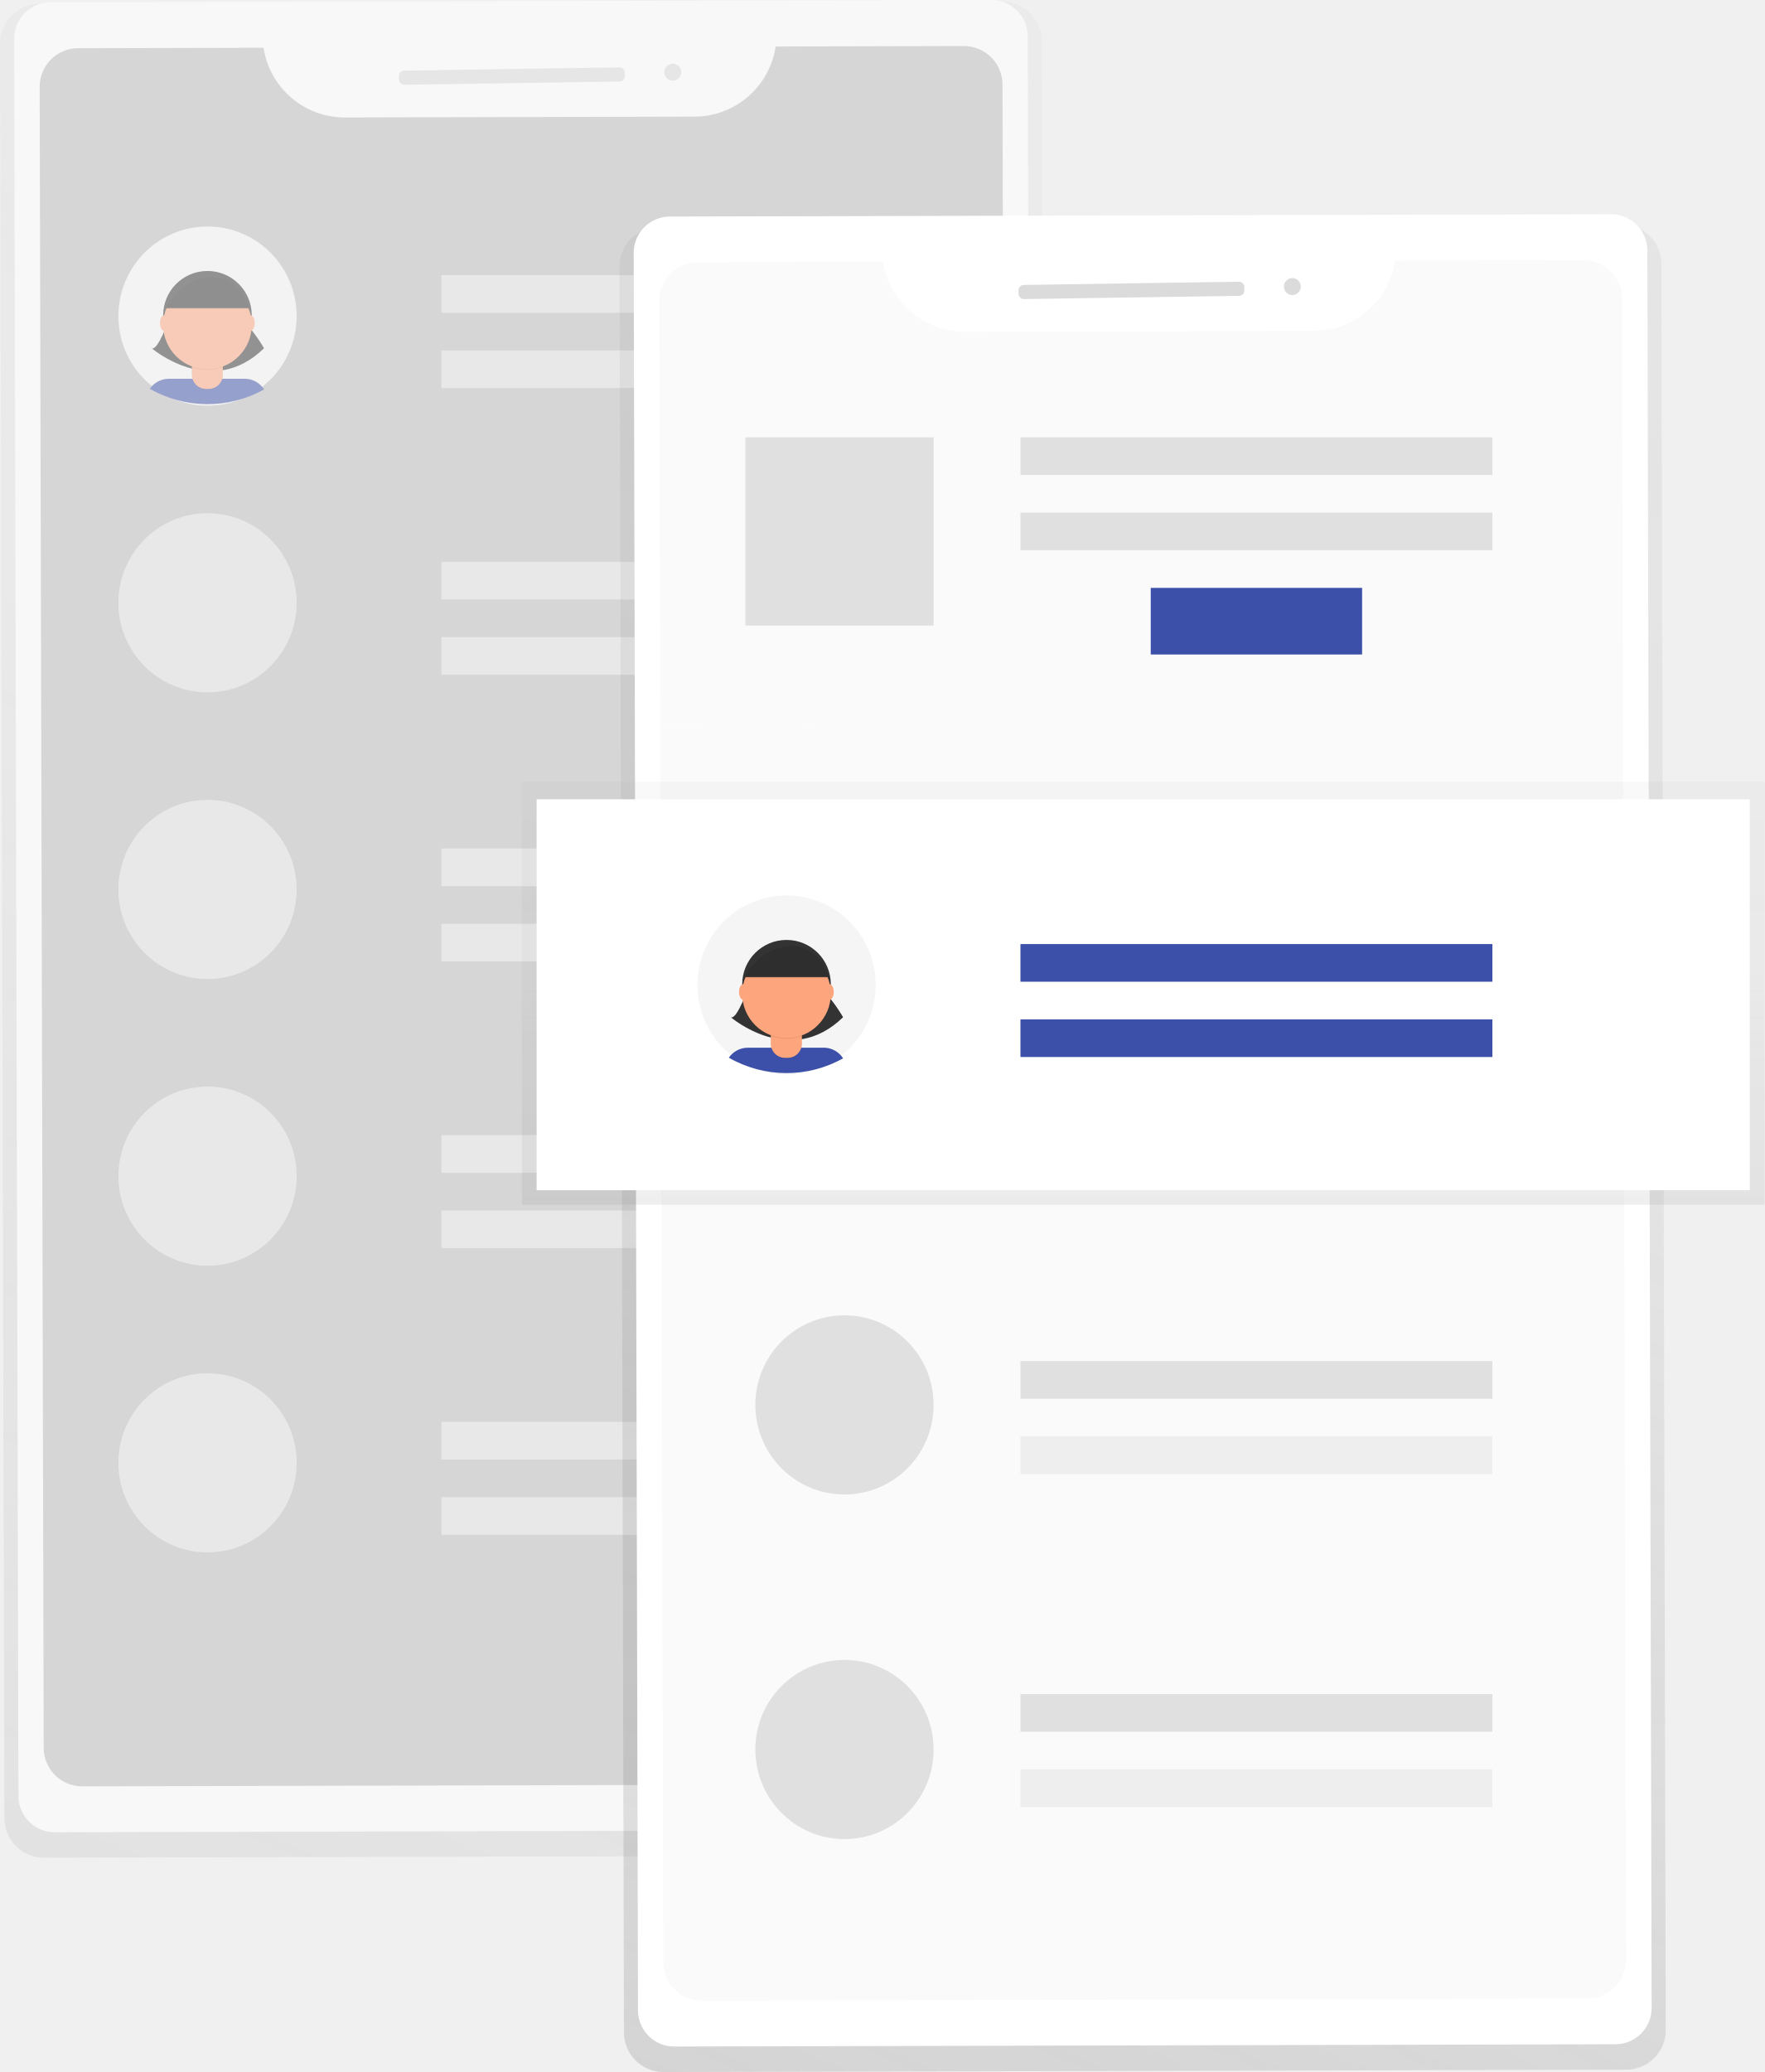
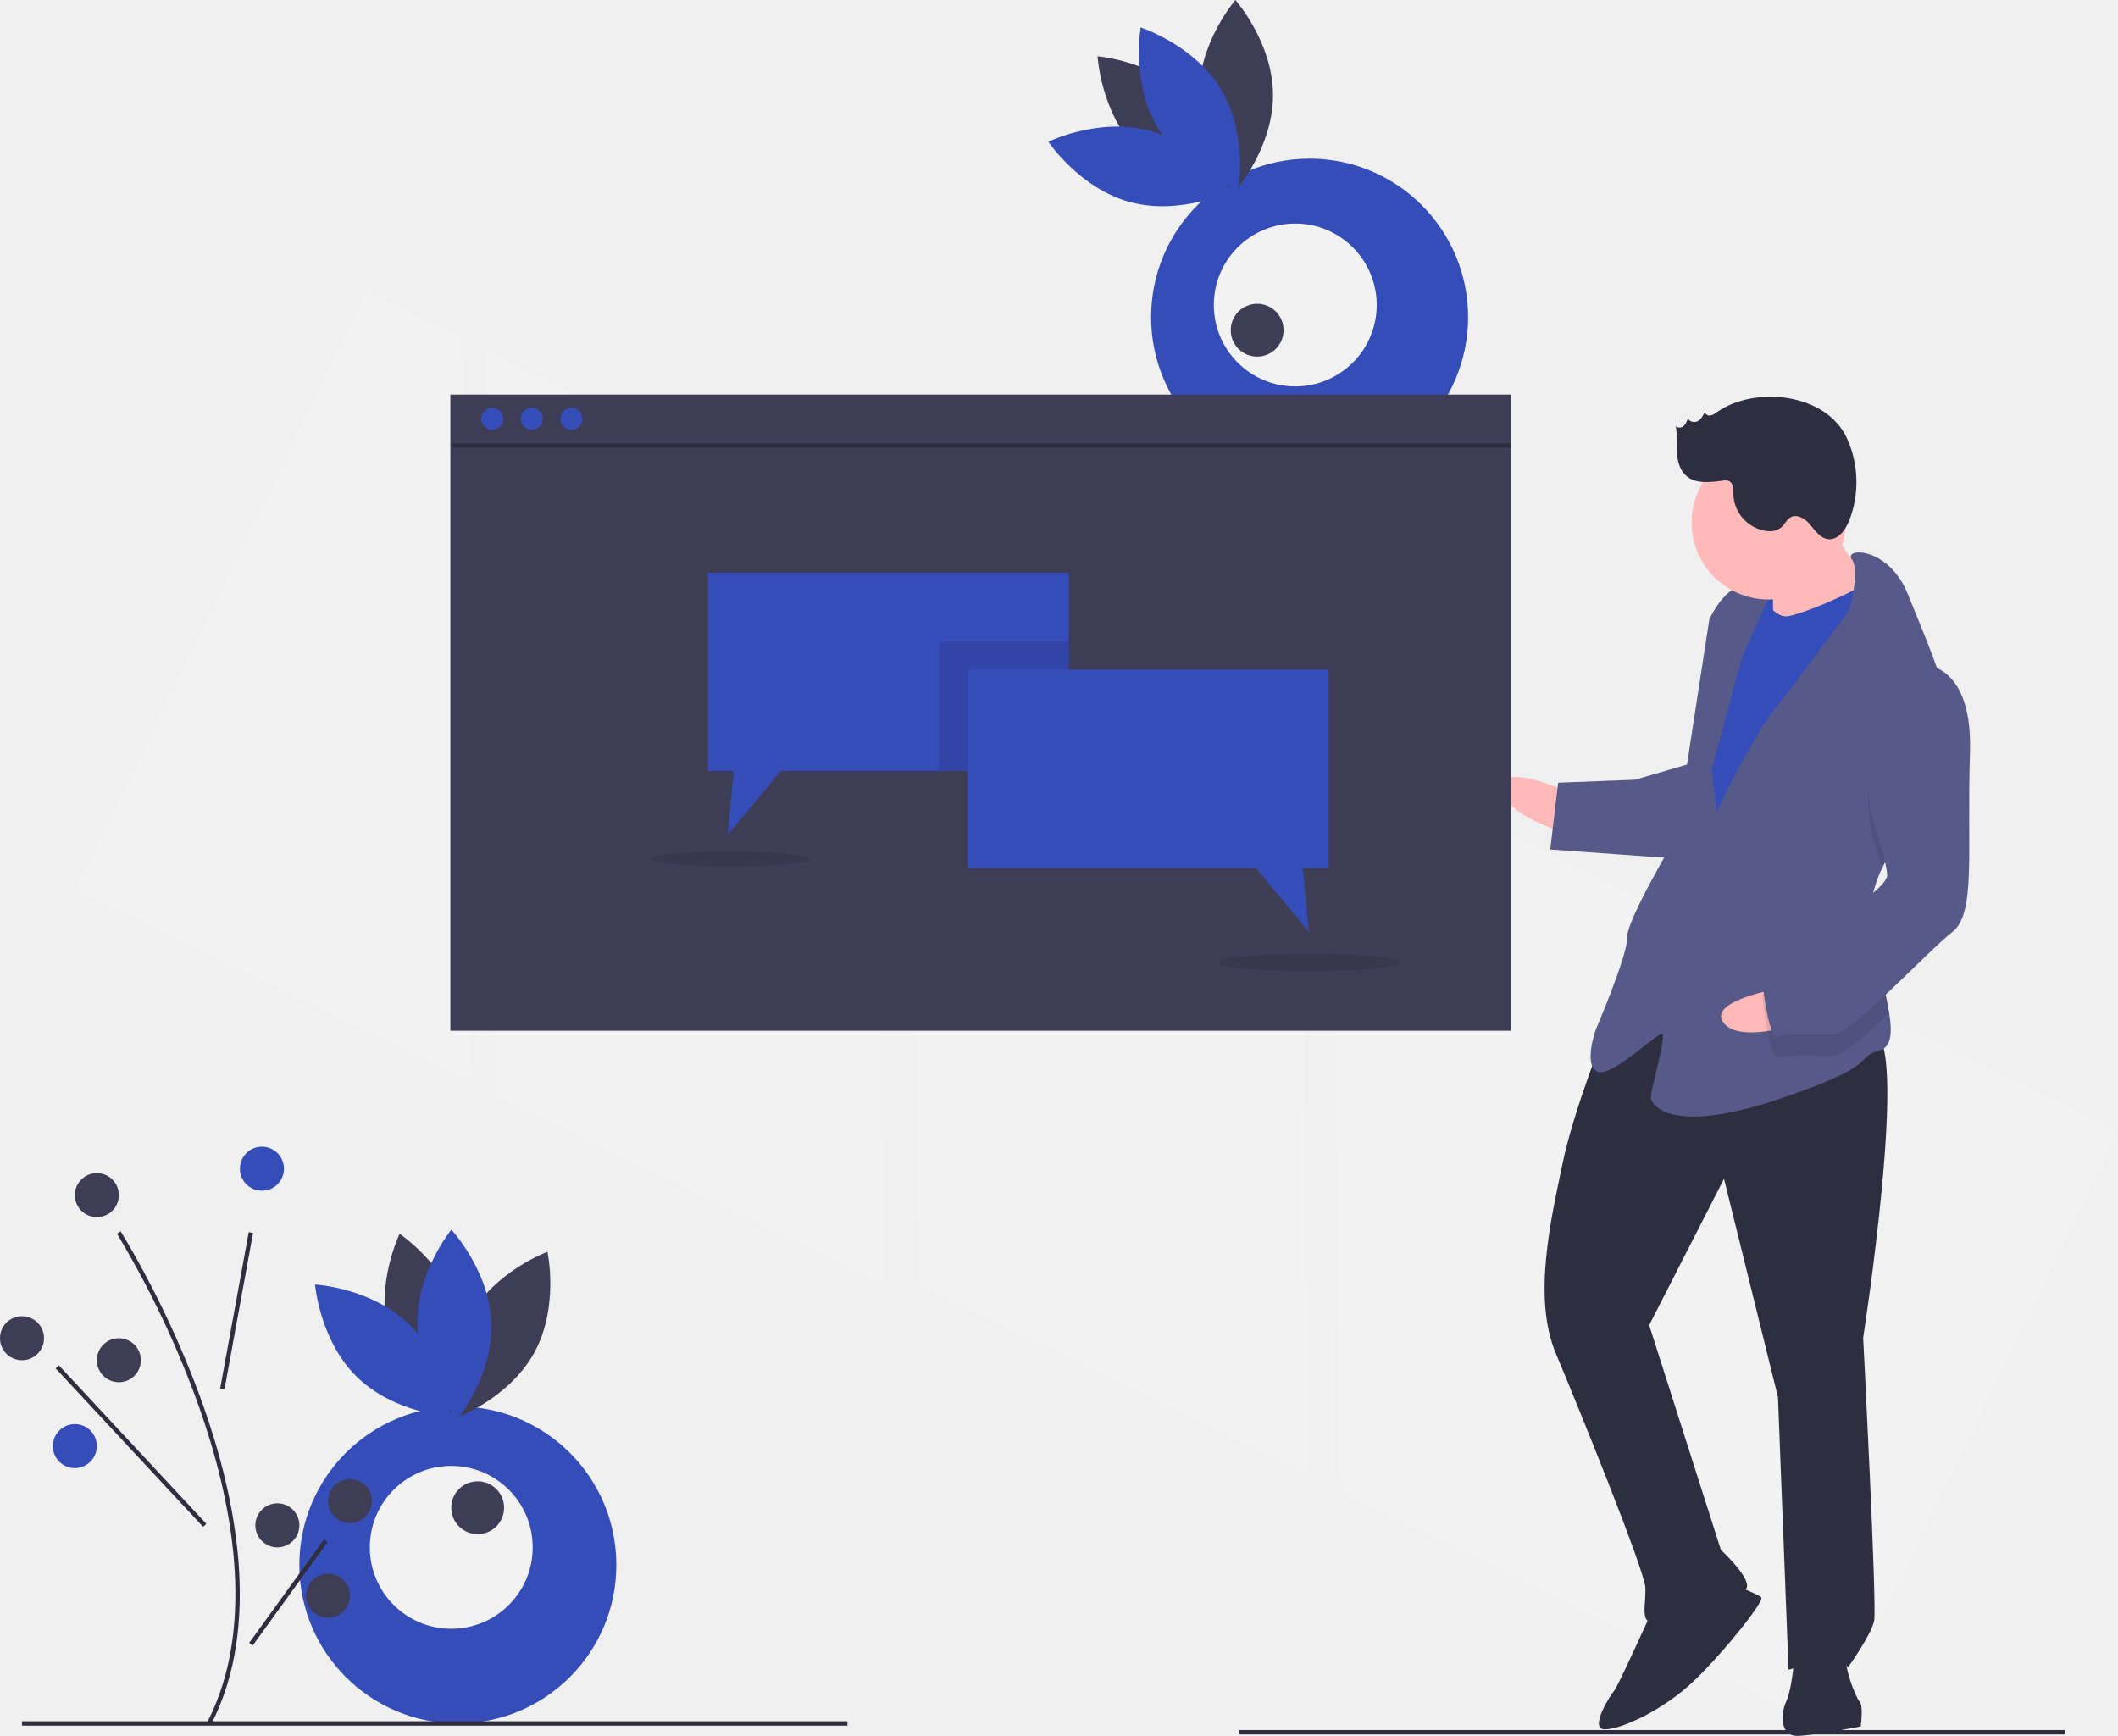
- <svg xmlns="http://www.w3.org/2000/svg" xmlns:xlink="http://www.w3.org/1999/xlink" id="174006fb-eaae-4ceb-a44a-e510ad2f60cc" data-name="Layer 1" width="664" height="779.55" viewBox="0 0 664 779.55">
-   <defs>
-     <linearGradient id="d9979445-c859-4563-868f-1ee7be59ec9d" x1="324.23" y1="775.01" x2="630.7" y2="51.33" gradientTransform="translate(-13.63 -2.04) rotate(-0.14)" gradientUnits="userSpaceOnUse">
-       <stop offset="0" stop-color="gray" stop-opacity="0.25" />
-       <stop offset="0.54" stop-color="gray" stop-opacity="0.12" />
-       <stop offset="1" stop-color="gray" stop-opacity="0.1" />
-     </linearGradient>
-     <linearGradient id="4c4610df-9cbb-435b-8695-e49ccdd3dd10" x1="557.77" y1="856.45" x2="863.06" y2="135.54" xlink:href="#d9979445-c859-4563-868f-1ee7be59ec9d" />
-     <linearGradient id="1e21244c-e8bd-41cb-ba71-2767c5207691" x1="430.18" y1="453.24" x2="430.18" y2="294.18" gradientTransform="matrix(1, 0, 0, 1, 0, 0)" xlink:href="#d9979445-c859-4563-868f-1ee7be59ec9d" />
-   </defs>
-   <g opacity="0.5">
-     <path d="M645.11,60.78l-362.25.88A14.89,14.89,0,0,0,268,76.57l1.65,667.73a14.89,14.89,0,0,0,14.93,14.85l362.25-.88a14.89,14.89,0,0,0,14.85-14.92L660,75.62A14.89,14.89,0,0,0,645.11,60.78Z" transform="translate(-268 -60.22)" fill="url(#d9979445-c859-4563-868f-1ee7be59ec9d)" />
-     <rect x="274.12" y="60.65" width="381.44" height="688.5" rx="13.64" ry="13.64" transform="translate(-268.98 -59.09) rotate(-0.14)" fill="#fff" />
-     <path d="M645.62,251h0l-.38-159a14.49,14.49,0,0,0-14.52-14.45l-70.85.17a30.92,30.92,0,0,1-30.41,26.38l-131.75.32a30.92,30.92,0,0,1-30.54-26.23l-69.79.17a14.49,14.49,0,0,0-14.45,14.52l.39,160.34,1.13,464.66A14.49,14.49,0,0,0,299,732.3l333.34-.81A14.49,14.49,0,0,0,646.75,717Z" transform="translate(-268 -60.22)" fill="#bbb" />
-     <rect x="418.12" y="86.18" width="85" height="5.31" rx="2" ry="2" transform="translate(-269.28 -53.29) rotate(-0.86)" fill="#dbdbdb" />
-     <circle cx="521.17" cy="87.39" r="3.19" transform="translate(-269.25 -52.38) rotate(-0.86)" fill="#dbdbdb" />
-     <rect x="166.1" y="103.52" width="177.59" height="14.16" fill="#e0e0e0" />
-     <rect x="166.1" y="131.84" width="177.59" height="14.16" fill="#e0e0e0" />
-     <ellipse cx="78.09" cy="118.92" rx="33.54" ry="33.7" fill="#f5f5f5" />
-     <path d="M360.54,202.73H331.45a8.67,8.67,0,0,0-7.08,3.76,43.63,43.63,0,0,0,43,.24A8.66,8.66,0,0,0,360.54,202.73Z" transform="translate(-268 -60.22)" fill="#3c50aa" />
-     <path d="M331.69,180s-4.26,12.4-6.59,11.24c0,0,22.44,19.38,42.25,0A59.07,59.07,0,0,0,358.82,180Z" transform="translate(-268 -60.22)" fill="#333" />
-     <circle cx="78.07" cy="118.62" r="16.67" fill="#333" />
-     <path d="M72.21,136.73H83.84a0,0,0,0,1,0,0v4.52a5.34,5.34,0,0,1-5.34,5.34h-1a5.34,5.34,0,0,1-5.34-5.34v-4.52A0,0,0,0,1,72.21,136.73Z" opacity="0.1" />
-     <path d="M73.44,136.45h9.18a1.23,1.23,0,0,1,1.23,1.23V141a5.34,5.34,0,0,1-5.34,5.34h-1A5.34,5.34,0,0,1,72.21,141v-3.29A1.23,1.23,0,0,1,73.44,136.45Z" fill="#fda57d" />
-     <path d="M340.24,198.35a16.73,16.73,0,0,0,11.63,0V197H340.24Z" transform="translate(-268 -60.22)" opacity="0.1" />
-     <circle cx="78.07" cy="122.24" r="16.67" fill="#fda57d" />
-     <path d="M330.14,176.13h31.78s-2.71-12.83-14.73-12S330.14,176.13,330.14,176.13Z" transform="translate(-268 -60.22)" fill="#333" />
-     <ellipse cx="61.75" cy="121.53" rx="1.55" ry="2.91" fill="#fda57d" />
-     <ellipse cx="94.31" cy="121.53" rx="1.55" ry="2.91" fill="#fda57d" />
-     <path d="M330.14,176.57h31.78s-2.71-12.83-14.73-12S330.14,176.57,330.14,176.57Z" transform="translate(-268 -60.22)" opacity="0.1" />
-     <rect x="166.1" y="211.38" width="177.59" height="14.16" fill="#e0e0e0" />
-     <rect x="166.1" y="239.7" width="177.59" height="14.16" fill="#e0e0e0" />
-     <ellipse cx="78.09" cy="226.78" rx="33.54" ry="33.7" fill="#e0e0e0" />
-     <rect x="166.1" y="319.24" width="177.59" height="14.16" fill="#e0e0e0" />
-     <rect x="166.1" y="347.56" width="177.59" height="14.16" fill="#e0e0e0" />
-     <ellipse cx="78.09" cy="334.64" rx="33.54" ry="33.7" fill="#e0e0e0" />
-     <rect x="166.1" y="427.1" width="177.59" height="14.16" fill="#e0e0e0" />
-     <rect x="166.1" y="455.42" width="177.59" height="14.16" fill="#e0e0e0" />
-     <ellipse cx="78.09" cy="442.5" rx="33.54" ry="33.7" fill="#e0e0e0" />
-     <rect x="166.1" y="534.96" width="177.59" height="14.16" fill="#e0e0e0" />
-     <rect x="166.1" y="563.28" width="177.59" height="14.16" fill="#e0e0e0" />
-     <ellipse cx="78.09" cy="550.36" rx="33.54" ry="33.7" fill="#e0e0e0" />
-   </g>
-   <path d="M878.26,144.67,516,145.55a14.89,14.89,0,0,0-14.85,14.92l1.65,664.46a14.89,14.89,0,0,0,14.93,14.85L880,838.9A14.89,14.89,0,0,0,894.83,824l-1.65-664.46A14.89,14.89,0,0,0,878.26,144.67Z" transform="translate(-268 -60.22)" fill="url(#4c4610df-9cbb-435b-8695-e49ccdd3dd10)" />
-   <rect x="507.27" y="141.27" width="381.44" height="688.5" rx="13.64" ry="13.64" transform="translate(-269.18 -58.52) rotate(-0.14)" fill="#fff" />
-   <path id="9f21819d-df43-48b3-835e-9020276cbed3" data-name="&lt;Path&gt;" d="M878.77,332.71l-.38-160.13a14.49,14.49,0,0,0-14.52-14.45L793,158.3a30.92,30.92,0,0,1-30.41,26.38L630.85,185a30.92,30.92,0,0,1-30.54-26.23l-69.79.17a14.49,14.49,0,0,0-14.45,14.52l.39,160.34" transform="translate(-268 -60.22)" fill="#fafafa" />
-   <path id="c36a71a1-8927-4a8e-aa0b-340c78108d04" data-name="&lt;Path&gt;" d="M516.46,333.81l1.13,464.66a14.49,14.49,0,0,0,14.52,14.45l333.34-.81a14.49,14.49,0,0,0,14.45-14.52l-1.14-466" transform="translate(-268 -60.22)" fill="#fafafa" />
-   <rect x="280.5" y="164.53" width="70.82" height="70.82" fill="#e0e0e0" />
-   <g opacity="0.5">
-     <rect x="196.37" y="294.18" width="467.63" height="159.07" fill="url(#1e21244c-e8bd-41cb-ba71-2767c5207691)" />
-   </g>
-   <rect x="201.94" y="300.72" width="456.5" height="147.08" fill="#fff" />
-   <rect x="384" y="355.19" width="177.59" height="14.16" fill="#3c50aa" />
-   <rect x="384" y="383.52" width="177.59" height="14.16" fill="#3c50aa" />
-   <rect x="384" y="512.08" width="177.59" height="14.16" fill="#e0e0e0" />
-   <rect x="384" y="540.4" width="177.59" height="14.16" fill="#eee" />
-   <rect x="433.03" y="221.18" width="79.53" height="25.06" fill="#3c50aa" />
-   <ellipse cx="295.99" cy="370.59" rx="33.54" ry="33.7" fill="#f5f5f5" />
-   <path d="M578.44,454.4H549.34a8.67,8.67,0,0,0-7.08,3.76,43.63,43.63,0,0,0,43,.24A8.66,8.66,0,0,0,578.44,454.4Z" transform="translate(-268 -60.22)" fill="#3c50aa" />
-   <path d="M549.59,431.68s-4.26,12.4-6.59,11.24c0,0,22.44,19.38,42.25,0a59.07,59.07,0,0,0-8.53-11.24Z" transform="translate(-268 -60.22)" fill="#333" />
-   <circle cx="295.97" cy="370.3" r="16.67" fill="#333" />
-   <path d="M290.11,388.41h11.63a0,0,0,0,1,0,0v4.52a5.34,5.34,0,0,1-5.34,5.34h-1a5.34,5.34,0,0,1-5.34-5.34v-4.52A0,0,0,0,1,290.11,388.41Z" opacity="0.1" />
-   <path d="M291.34,388.13h9.18a1.23,1.23,0,0,1,1.23,1.23v3.29A5.34,5.34,0,0,1,296.4,398h-1a5.34,5.34,0,0,1-5.34-5.34v-3.29a1.23,1.23,0,0,1,1.23-1.23Z" fill="#fda57d" />
-   <path d="M558.13,450a16.73,16.73,0,0,0,11.63,0v-1.43H558.13Z" transform="translate(-268 -60.22)" opacity="0.1" />
-   <circle cx="295.97" cy="373.91" r="16.67" fill="#fda57d" />
-   <path d="M548,427.81h31.78s-2.71-12.83-14.73-12S548,427.81,548,427.81Z" transform="translate(-268 -60.22)" fill="#333" />
-   <ellipse cx="279.65" cy="373.2" rx="1.55" ry="2.91" fill="#fda57d" />
-   <ellipse cx="312.2" cy="373.2" rx="1.55" ry="2.91" fill="#fda57d" />
-   <path d="M548,428.24h31.78s-2.71-12.83-14.73-12S548,428.24,548,428.24Z" transform="translate(-268 -60.22)" opacity="0.1" />
-   <ellipse cx="317.78" cy="528.57" rx="33.54" ry="33.7" fill="#e0e0e0" />
-   <ellipse cx="317.78" cy="658.22" rx="33.54" ry="33.7" fill="#e0e0e0" />
-   <rect x="384" y="637.37" width="177.59" height="14.16" fill="#e0e0e0" />
-   <rect x="384" y="665.69" width="177.59" height="14.16" fill="#eee" />
-   <rect x="384" y="164.53" width="177.59" height="14.16" fill="#e0e0e0" />
-   <rect x="384" y="192.86" width="177.59" height="14.16" fill="#e0e0e0" />
-   <rect x="651.27" y="166.8" width="85" height="5.31" rx="2" ry="2" transform="translate(-270.47 -49.77) rotate(-0.86)" fill="#dbdbdb" />
-   <circle cx="754.32" cy="168.02" r="3.19" transform="translate(-270.44 -48.86) rotate(-0.86)" fill="#dbdbdb" />
+ <svg xmlns="http://www.w3.org/2000/svg" id="b353ec75-bcce-4419-97dd-3622db29ecf5" data-name="Layer 1" width="962.193" height="788.568" viewBox="0 0 962.193 788.568">
+   <polygon points="220.588 159.448 224.684 497.367 401.675 583.58 397.579 245.662 220.588 159.448" fill="#f2f2f2" />
+   <polygon points="166.805 132.454 34.553 403.956 214 491.367 209.904 153.448 166.805 132.454" fill="#f2f2f2" />
+   <polygon points="962.193 513.867 605 339.875 609.096 677.794 829.942 785.37 962.193 513.867" fill="#f2f2f2" />
+   <polygon points="413.579 245.662 417.675 583.58 594.665 669.794 590.569 331.875 413.579 245.662" fill="#f2f2f2" />
+   <rect x="910.29" y="316.192" width="22.242" height="28.597" transform="translate(-131.0177 -19.76422) rotate(-2.22071)" fill="#354db9" />
+   <path d="M831.71,415.85s-30.779-14.706-30.286-2.005S832.449,434.901,832.449,434.901Z" transform="translate(-118.9035 -55.71621)" fill="#ffb9b9" />
+   <path d="M848.597,523.311s-14.521,35.542-19.886,61.189-13.536,60.942-3.026,85.974,40.392,98.599,40.7,106.537-2.559,15.999,3.791,15.752,40.907-11.126,42.31-15.95-11.79-17.032-11.79-17.032L868.117,657.698,902.107,591.193l24.516,99.215,4.802,123.828s23.567-7.274,26.988-1.047c0,0,10.559-14.719,11.9-21.131s-4.987-128.591-4.987-128.591,21.632-139.163,4.169-138.486S883.633,483.794,848.597,523.311Z" transform="translate(-118.9035 -55.71621)" fill="#2f2e41" />
+   <path d="M869.929,786.412s-16.109,35.603-17.635,37.252-12.023,17.955-4.085,17.648,26.68-8.984,40.476-22.239,31.984-36.219,30.335-37.745-12.947-5.858-12.947-5.858Z" transform="translate(-118.9035 -55.71621)" fill="#2f2e41" />
+   <path d="M934.292,806.175s-.972,15.937-3.901,22.41-2.559,15.999,5.378,15.691,28.453-4.283,28.453-4.283,1.218-9.587-.431-11.113-8.676-18.743-5.686-23.628S934.292,806.175,934.292,806.175Z" transform="translate(-118.9035 -55.71621)" fill="#2f2e41" />
+   <path d="M946.036,288.992s16.922,26.373,23.518,32.477-11.962,19.543-11.962,19.543l-33.215,4.468s.418-30.225-1.293-33.338S946.036,288.992,946.036,288.992Z" transform="translate(-118.9035 -55.71621)" fill="#ffb9b9" />
+   <path d="M917.165,323.501s6.843,12.454,13.193,12.208,39.196-14.239,40.599-19.064,10.88,34.557,10.88,34.557L901.465,492.642,881.86,479.093l9.499-83.045,7.802-44.821Z" transform="translate(-118.9035 -55.71621)" fill="#354db9" />
+   <path d="M973.921,450.084c-3.206,6.707-5.208,13.7-4.931,20.86.012.318.025.635.053.952.761,14.693,6.173,31.686,8.115,44.044,1.409,8.865,1.008,15.336-4.18,16.856-12.577,3.668,1.834,6.289-46.826,22.485s-57.152,2.216-57.275-.959,6.891-27.296,5.242-28.822-23.074,19.974-29.548,17.045-.739-19.051-.739-19.051,14.583-33.954,14.275-41.892,22.089-45.375,22.089-45.375L895.432,337.063s5.858-12.947,13.734-14.842,14.411,2.621,14.411,2.621L910.397,353.972l-13.905,51.417,2.326,18.989s16.17-34.016,26.791-47.147,33.264-44.218,33.264-44.218,5.286-17.837,1.296-23.168c-3.991-5.346,16.647-6.147,25.446,15.771,4.664,11.616,12.236,28.939,16.979,45.068,4.227,14.289,6.223,27.646,2.036,35.281C998.229,417.629,982.129,432.96,973.921,450.084Z" transform="translate(-118.9035 -55.71621)" fill="#575a89" />
+   <path d="M1004.629,405.965c-6.4,11.664-22.5,26.995-30.708,44.119-2.144-7.723-4.759-15.715-4.759-15.715s-10.031-53.669,19.64-67.539a19.858,19.858,0,0,1,13.791,3.853C1006.82,384.973,1008.817,398.33,1004.629,405.965Z" transform="translate(-118.9035 -55.71621)" opacity="0.1" />
+   <path d="M886.843,402.583l-25.154,7.335-34.926,1.354-3.593,30.348,57.398,4.134S894.904,405.45,886.843,402.583Z" transform="translate(-118.9035 -55.71621)" fill="#575a89" />
+   <path d="M927.861,504.623s-33.652,5.583-25.971,15.71,37.492-.52,37.492-.52Z" transform="translate(-118.9035 -55.71621)" fill="#ffb9b9" />
+   <path d="M969.044,471.896c.761,14.693,6.173,31.686,8.115,44.044-10.72,10.146-20.914,19.095-24.756,19.244-7.938.308-20.7-.787-25.401.985s-7.458-28.33-7.458-28.33,2.806-9.648,15.321-14.904C943.313,489.382,959.506,479.739,969.044,471.896Z" transform="translate(-118.9035 -55.71621)" opacity="0.1" />
+   <path d="M988.433,357.305s26.865-4.222,25.414,40.353,2.832,73.027-7.973,81.396-45.903,46.298-53.84,46.606-20.7-.787-25.401.985-7.458-28.33-7.458-28.33,2.806-9.648,15.321-14.904,42.002-23.888,41.756-30.238-7.458-28.33-7.458-28.33S958.762,371.175,988.433,357.305Z" transform="translate(-118.9035 -55.71621)" fill="#575a89" />
+   <circle cx="803.442" cy="237.375" r="34.952" fill="#ffb9b9" />
+   <path d="M898.811,242.994a6.749,6.749,0,0,1-2.939,1.475,2.097,2.097,0,0,1-2.43-1.683c-.8,1.658-1.702,3.426-3.335,4.277s-4.157.137-4.393-1.689a7.706,7.706,0,0,1-1.774,3.744c-1.013.966-2.85,1.21-3.734.125.715,3.907.274,7.926.498,11.892s1.282,8.17,4.278,10.778c4.37,3.803,10.941,2.865,16.689,2.144a5.066,5.066,0,0,1,2.615.143c2.152.917,2.055,3.913,2.084,6.252a17.373,17.373,0,0,0,15.212,16.497,8.709,8.709,0,0,0,6.472-1.58c1.632-1.383,2.466-3.638,4.336-4.677,3.042-1.69,6.732.775,8.956,3.452s4.416,5.969,7.862,6.459c4.557.648,8.028-3.996,9.73-8.272A48.223,48.223,0,0,0,957.982,254.862C948.467,234.121,915.964,230.84,898.811,242.994Z" transform="translate(-118.9035 -55.71621)" fill="#2f2e41" />
+   <circle cx="594.945" cy="144.069" r="72" fill="#354db9" />
+   <path d="M635.517,123.822c16.589,17.016,42.072,19.077,42.072,19.077s-1.413-25.527-18.002-42.543-42.072-19.077-42.072-19.077S618.928,106.806,635.517,123.822Z" transform="translate(-118.9035 -55.71621)" fill="#3f3d56" />
+   <path d="M641.082,115.076c22.944,6.189,37.167,27.434,37.167,27.434s-22.977,11.211-45.921,5.023-37.167-27.434-37.167-27.434S618.138,108.887,641.082,115.076Z" transform="translate(-118.9035 -55.71621)" fill="#354db9" />
+   <path d="M663.605,98.852c.152,23.764,17.083,42.92,17.083,42.92s16.685-19.372,16.532-43.136-17.083-42.92-17.083-42.92S663.453,75.088,663.605,98.852Z" transform="translate(-118.9035 -55.71621)" fill="#3f3d56" />
+   <path d="M673.679,96.41c12.239,20.37,7.754,45.54,7.754,45.54s-24.329-7.856-36.569-28.226-7.754-45.54-7.754-45.54S661.44,76.04,673.679,96.41Z" transform="translate(-118.9035 -55.71621)" fill="#354db9" />
+   <circle cx="588.43" cy="138.542" r="37" fill="#f2f2f2" />
+   <circle cx="571.114" cy="149.99" r="12" fill="#3f3d56" />
+   <circle cx="208" cy="710.912" r="72" fill="#354db9" />
+   <path d="M295.467,662.139c6.206,22.94,27.461,37.147,27.461,37.147s11.194-22.985,4.989-45.925S300.456,616.214,300.456,616.214,289.262,639.199,295.467,662.139Z" transform="translate(-118.9035 -55.71621)" fill="#3f3d56" />
+   <path d="M304.586,657.209c17.028,16.576,19.108,42.058,19.108,42.058s-25.528-1.394-42.557-17.97-19.108-42.058-19.108-42.058S287.558,640.633,304.586,657.209Z" transform="translate(-118.9035 -55.71621)" fill="#354db9" />
+   <path d="M332.158,654.003c-11.437,20.831-5.975,45.807-5.975,45.807s24.005-8.798,35.442-29.629,5.975-45.807,5.975-45.807S343.595,633.172,332.158,654.003Z" transform="translate(-118.9035 -55.71621)" fill="#3f3d56" />
+   <path d="M342.147,656.775c.773,23.752-15.399,43.553-15.399,43.553S309.321,681.621,308.548,657.869s15.399-43.553,15.399-43.553S341.373,633.023,342.147,656.775Z" transform="translate(-118.9035 -55.71621)" fill="#354db9" />
+   <circle cx="205" cy="702.912" r="37" fill="#f2f2f2" />
+   <circle cx="217" cy="684.912" r="12" fill="#3f3d56" />
+   <rect x="10" y="781.912" width="375" height="2" fill="#2f2e41" />
+   <rect x="563" y="785.912" width="375" height="2" fill="#2f2e41" />
+   <path d="M214.792,839.087l-1.777-.918c23.082-44.624,10.739-102.575-3.679-143.332a439.292,439.292,0,0,0-37.278-78.675l1.69-1.068a441.537,441.537,0,0,1,37.472,79.075C225.772,735.299,238.201,793.828,214.792,839.087Z" transform="translate(-118.9035 -55.71621)" fill="#2f2e41" />
+   <rect x="190.313" y="650.128" width="72.18" height="1.999" transform="matrix(0.17975, -0.98371, 0.98371, 0.17975, -573.7183, 701.091)" fill="#2f2e41" />
+   <rect x="177.403" y="663.452" width="2.001" height="98.351" transform="translate(-556.5663 256.7508) rotate(-42.93968)" fill="#2f2e41" />
+   <rect x="220.899" y="778.128" width="58.009" height="2" transform="translate(-646.8275 469.4892) rotate(-54.13715)" fill="#2f2e41" />
+   <circle cx="119" cy="530.912" r="10" fill="#354db9" />
+   <circle cx="10" cy="607.912" r="10" fill="#3f3d56" />
+   <circle cx="54" cy="617.912" r="10" fill="#3f3d56" />
+   <circle cx="34" cy="656.912" r="10" fill="#354db9" />
+   <circle cx="159" cy="681.912" r="10" fill="#3f3d56" />
+   <circle cx="126" cy="692.912" r="10" fill="#3f3d56" />
+   <circle cx="149" cy="724.912" r="10" fill="#3f3d56" />
+   <circle cx="44" cy="542.912" r="10" fill="#3f3d56" />
+   <rect x="204.597" y="179.24" width="482" height="289" fill="#3f3d56" />
+   <circle cx="223.597" cy="190.24" r="5" fill="#354db9" />
+   <circle cx="241.597" cy="190.24" r="5" fill="#354db9" />
+   <circle cx="259.597" cy="190.24" r="5" fill="#354db9" />
+   <rect x="205" y="201.422" width="481.597" height="2" fill="#2f2e41" />
+   <polygon points="485.597 260.24 485.597 350.24 354.767 350.24 330.597 379.24 333.357 350.24 321.597 350.24 321.597 260.24 485.597 260.24" fill="#354db9" />
+   <rect x="426.597" y="291.24" width="59" height="59" opacity="0.1" />
+   <polygon points="439.597 304.24 603.597 304.24 603.597 394.24 591.835 394.24 594.597 423.24 570.43 394.24 439.597 394.24 439.597 304.24" fill="#354db9" />
+   <ellipse cx="331.597" cy="390.24" rx="36" ry="3.512" opacity="0.1" />
+   <ellipse cx="594.597" cy="437.24" rx="41" ry="4" opacity="0.1" />
</svg>
